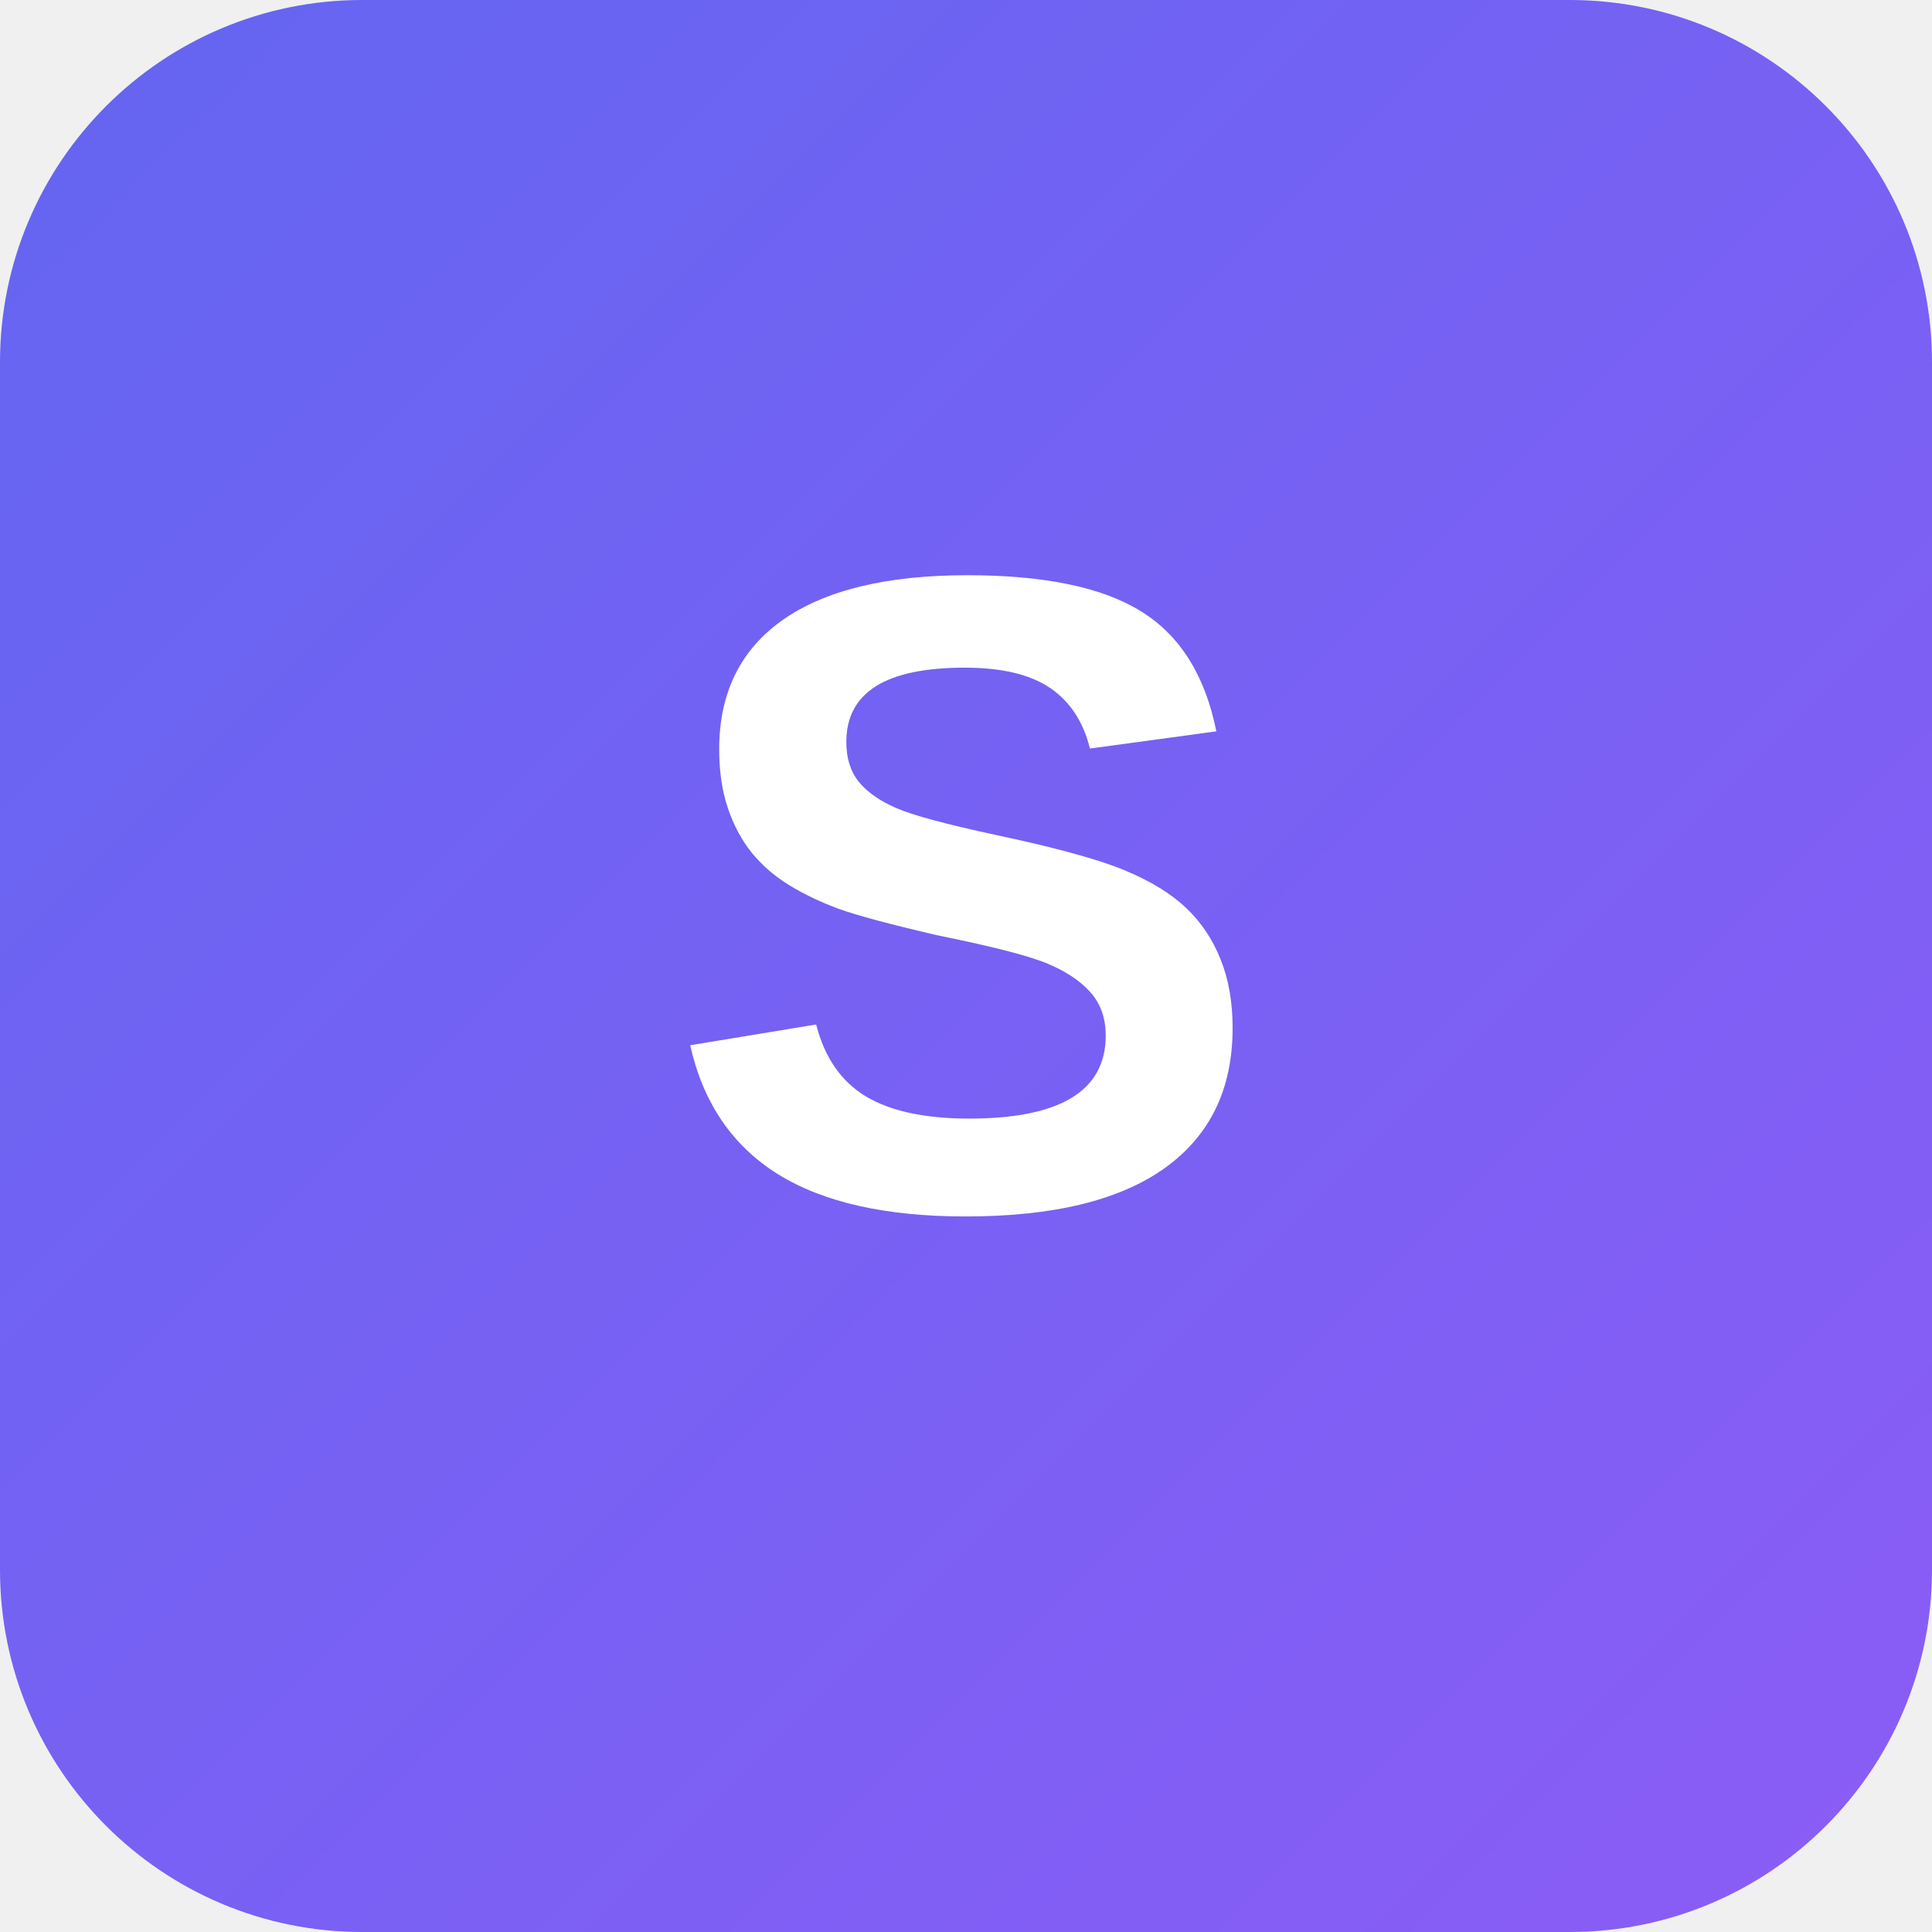
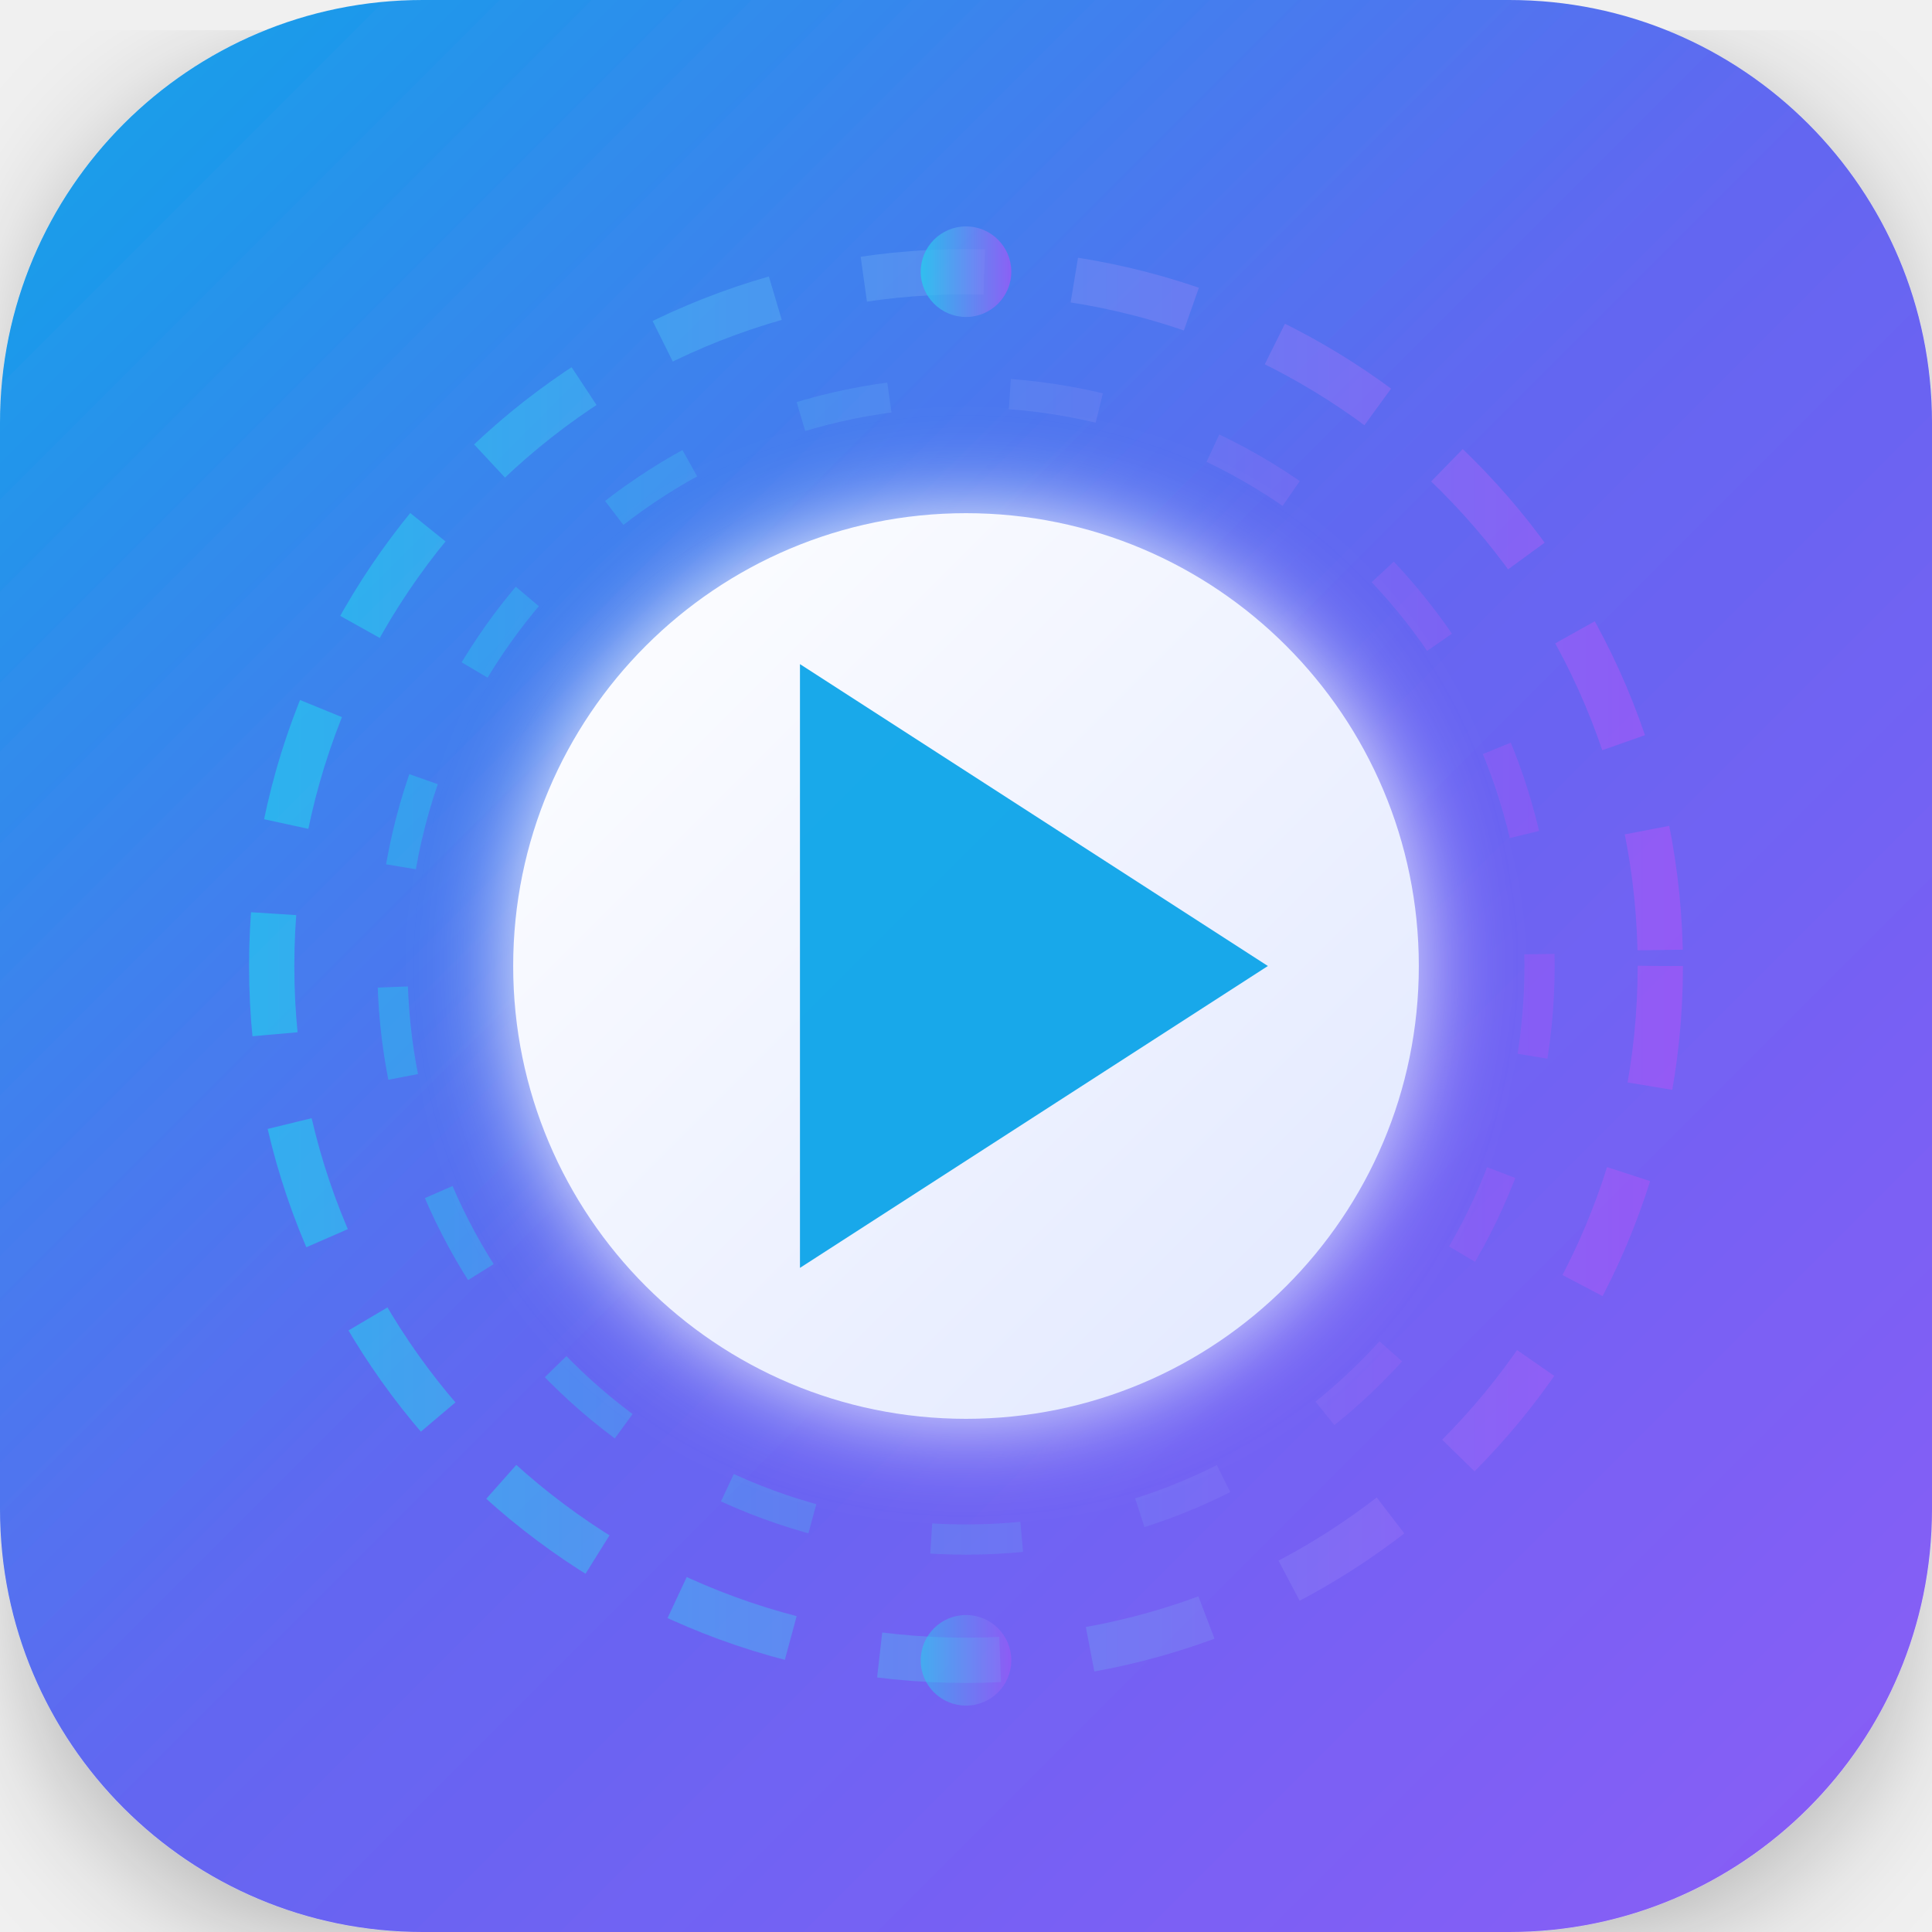
<svg xmlns="http://www.w3.org/2000/svg" viewBox="0 0 128 128">
  <defs>
-     <linearGradient id="grad" x1="0%" y1="0%" x2="100%" y2="100%">
-       <stop offset="0%" style="stop-color:#6366f1" />
+     <linearGradient id="bgGrad" x1="0%" y1="0%" x2="100%" y2="100%">
+       <stop offset="0%" style="stop-color:#0ea5e9" />
+       <stop offset="50%" style="stop-color:#6366f1" />
      <stop offset="100%" style="stop-color:#8b5cf6" />
    </linearGradient>
+     <linearGradient id="playGrad" x1="0%" y1="0%" x2="100%" y2="100%">
+       <stop offset="0%" style="stop-color:#ffffff" />
+       <stop offset="100%" style="stop-color:#e0e7ff" />
+     </linearGradient>
+     <linearGradient id="syncGrad" x1="0%" y1="0%" x2="100%" y2="0%">
+       <stop offset="0%" style="stop-color:#22d3ee" />
+       <stop offset="100%" style="stop-color:#a855f7" />
+     </linearGradient>
+     <filter id="playGlow" x="-50%" y="-50%" width="200%" height="200%">
+       <feGaussianBlur stdDeviation="3" result="blur" />
+       <feMerge>
+         <feMergeNode in="blur" />
+         <feMergeNode in="SourceGraphic" />
+       </feMerge>
+     </filter>
+     <filter id="shadow" x="-20%" y="-20%" width="140%" height="140%">
+       <feDropShadow dx="0" dy="2" stdDeviation="4" flood-color="#000000" flood-opacity="0.25" />
+     </filter>
  </defs>
-   <rect width="128" height="128" rx="24" fill="url(#grad)" />
-   <text x="64" y="80" font-family="Arial" font-size="60" font-weight="bold" fill="white" text-anchor="middle">S</text>
+   <rect width="128" height="128" rx="28" fill="url(#bgGrad)" filter="url(#shadow)" />
+   <circle cx="64" cy="64" r="46" fill="none" stroke="url(#syncGrad)" stroke-width="3" stroke-dasharray="8 6" opacity="0.6">
+     <animateTransform attributeName="transform" type="rotate" from="0 64 64" to="360 64 64" dur="20s" repeatCount="indefinite" />
+   </circle>
+   <circle cx="64" cy="64" r="38" fill="none" stroke="url(#syncGrad)" stroke-width="2" stroke-dasharray="6 8" opacity="0.4">
+     <animateTransform attributeName="transform" type="rotate" from="360 64 64" to="0 64 64" dur="15s" repeatCount="indefinite" />
+   </circle>
+   <circle cx="64" cy="64" r="30" fill="url(#playGrad)" filter="url(#playGlow)" />
+   <polygon points="53,44 53,84 84,64" fill="#0ea5e9" opacity="0.95">
+     <animate attributeName="opacity" values="0.95;1;0.95" dur="3s" repeatCount="indefinite" />
+   </polygon>
+   <g fill="url(#syncGrad)">
+     <circle cx="64" cy="18" r="3" opacity="0.7">
+       <animateTransform attributeName="transform" type="rotate" from="0 64 64" to="360 64 64" dur="20s" repeatCount="indefinite" />
+     </circle>
+     <circle cx="64" cy="110" r="3" opacity="0.5">
+       <animateTransform attributeName="transform" type="rotate" from="180 64 64" to="540 64 64" dur="20s" repeatCount="indefinite" />
+     </circle>
+   </g>
</svg>
